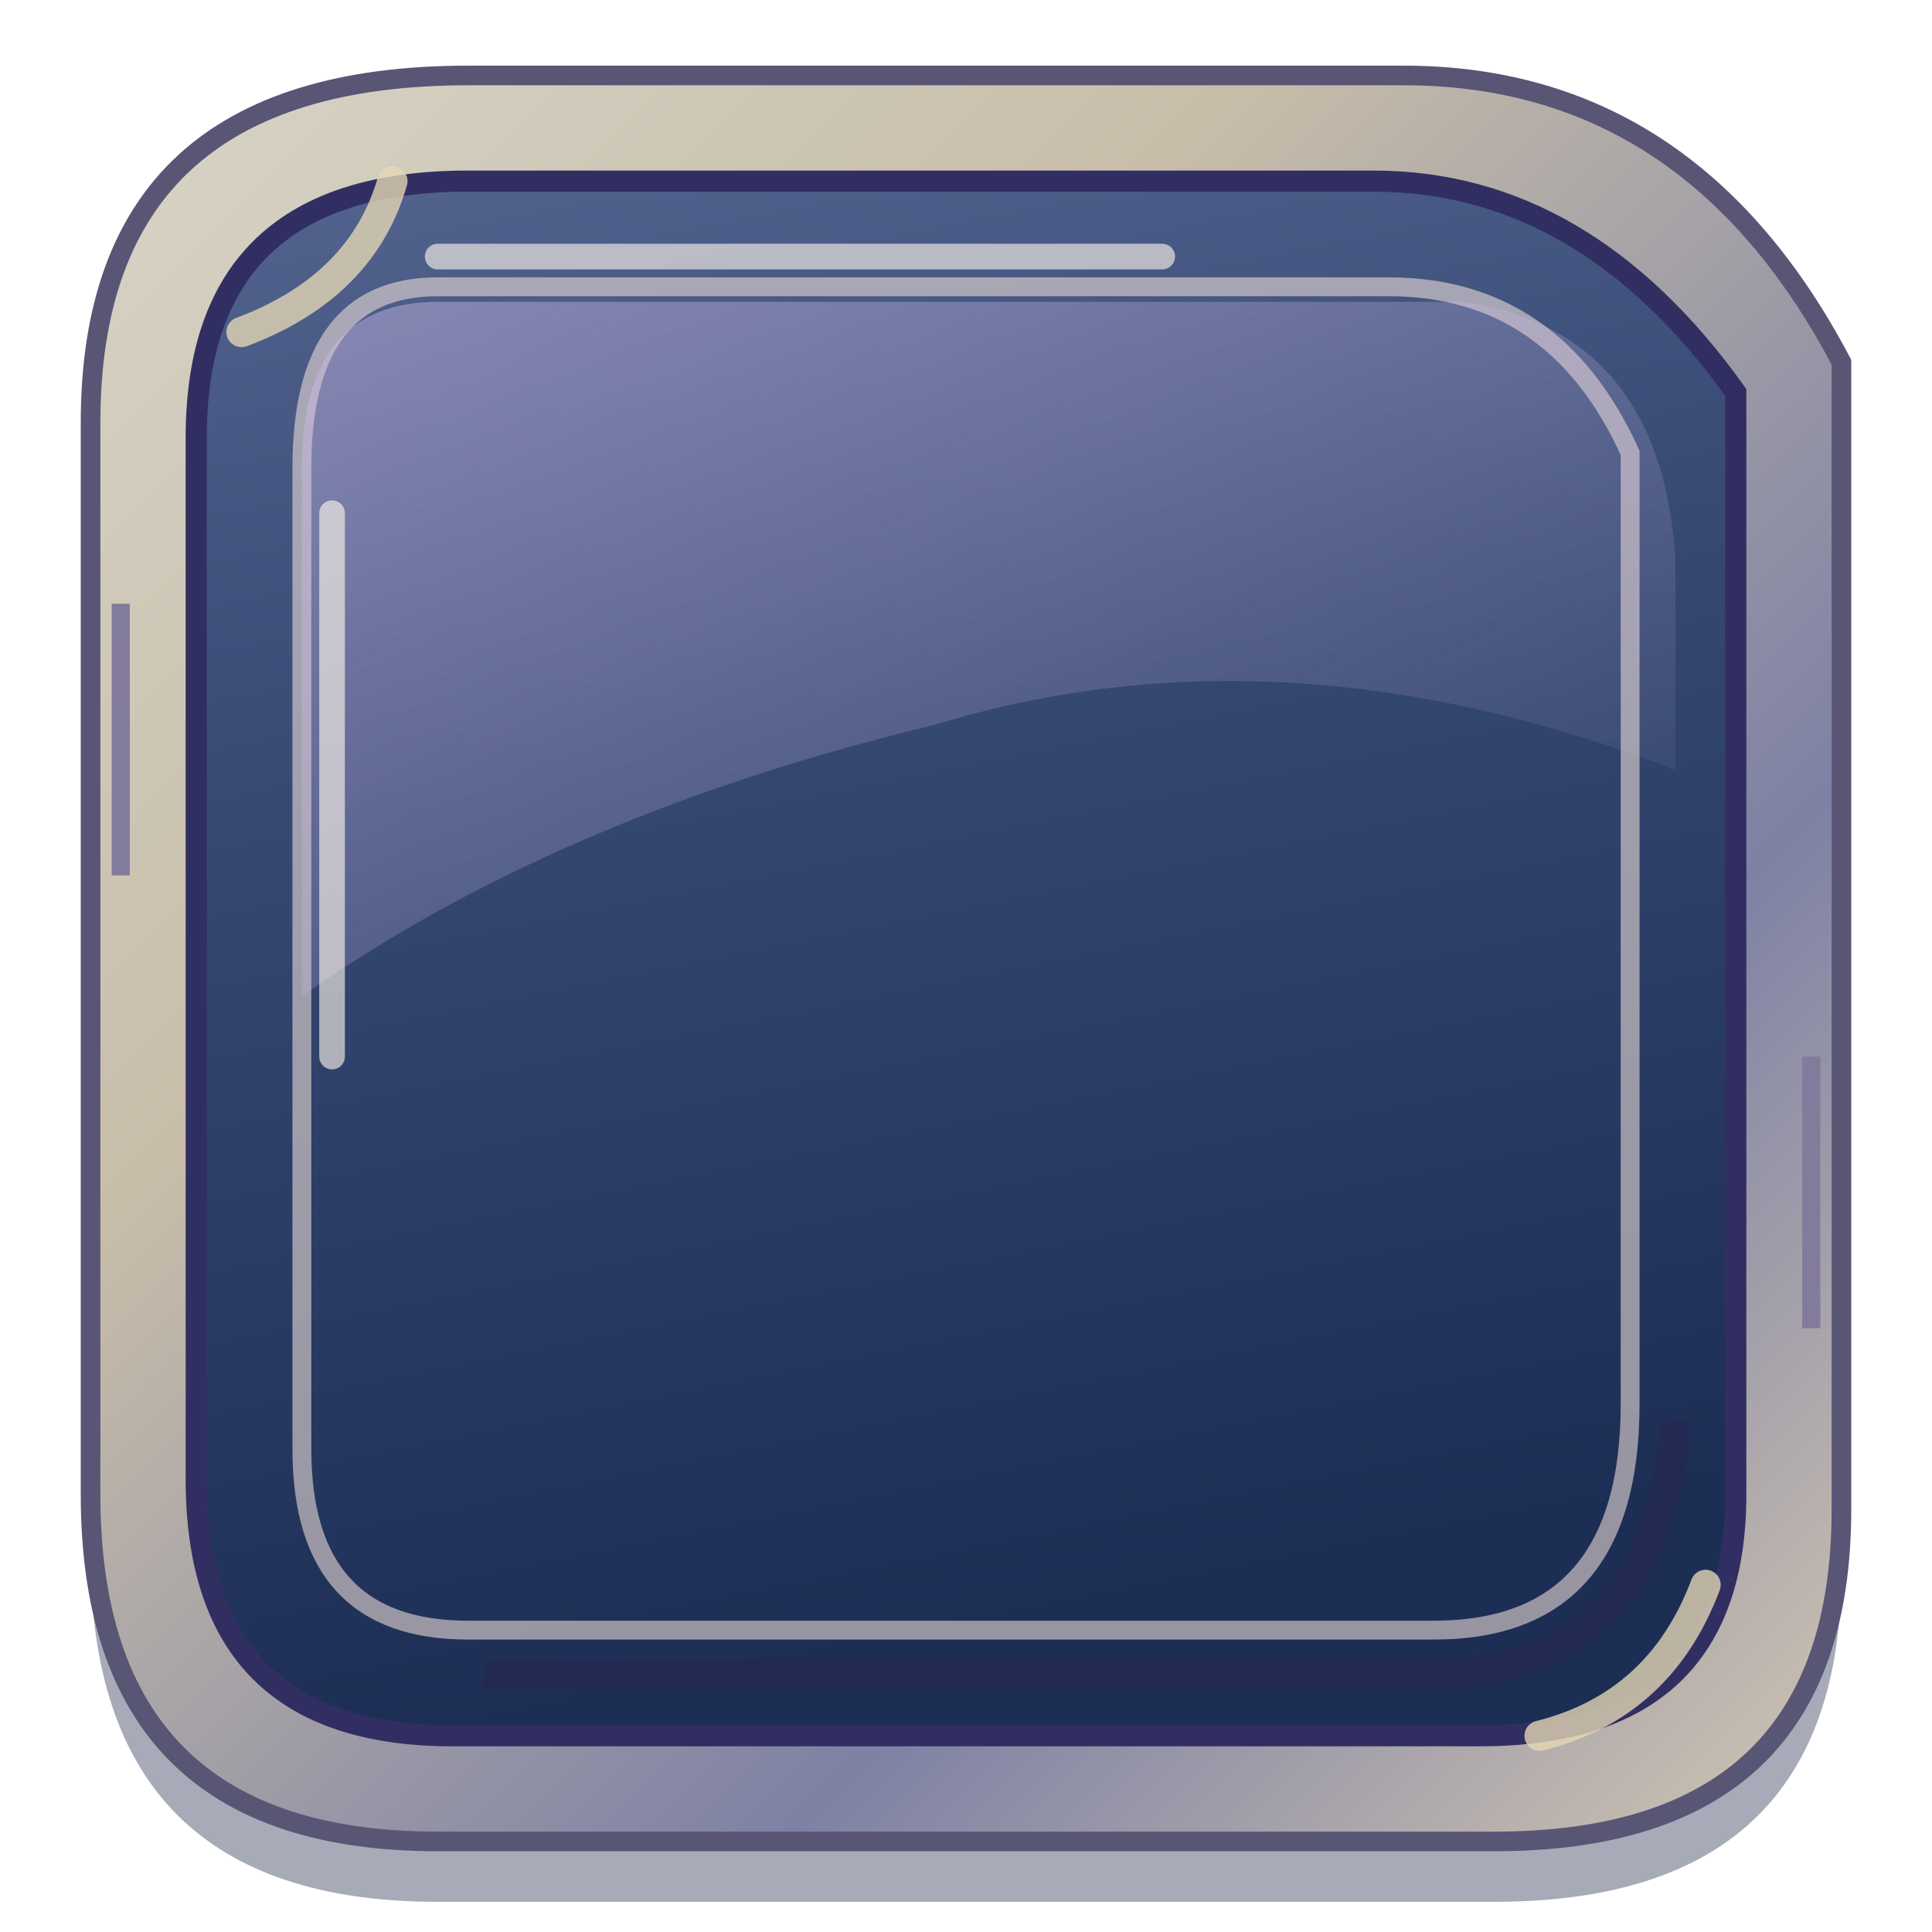
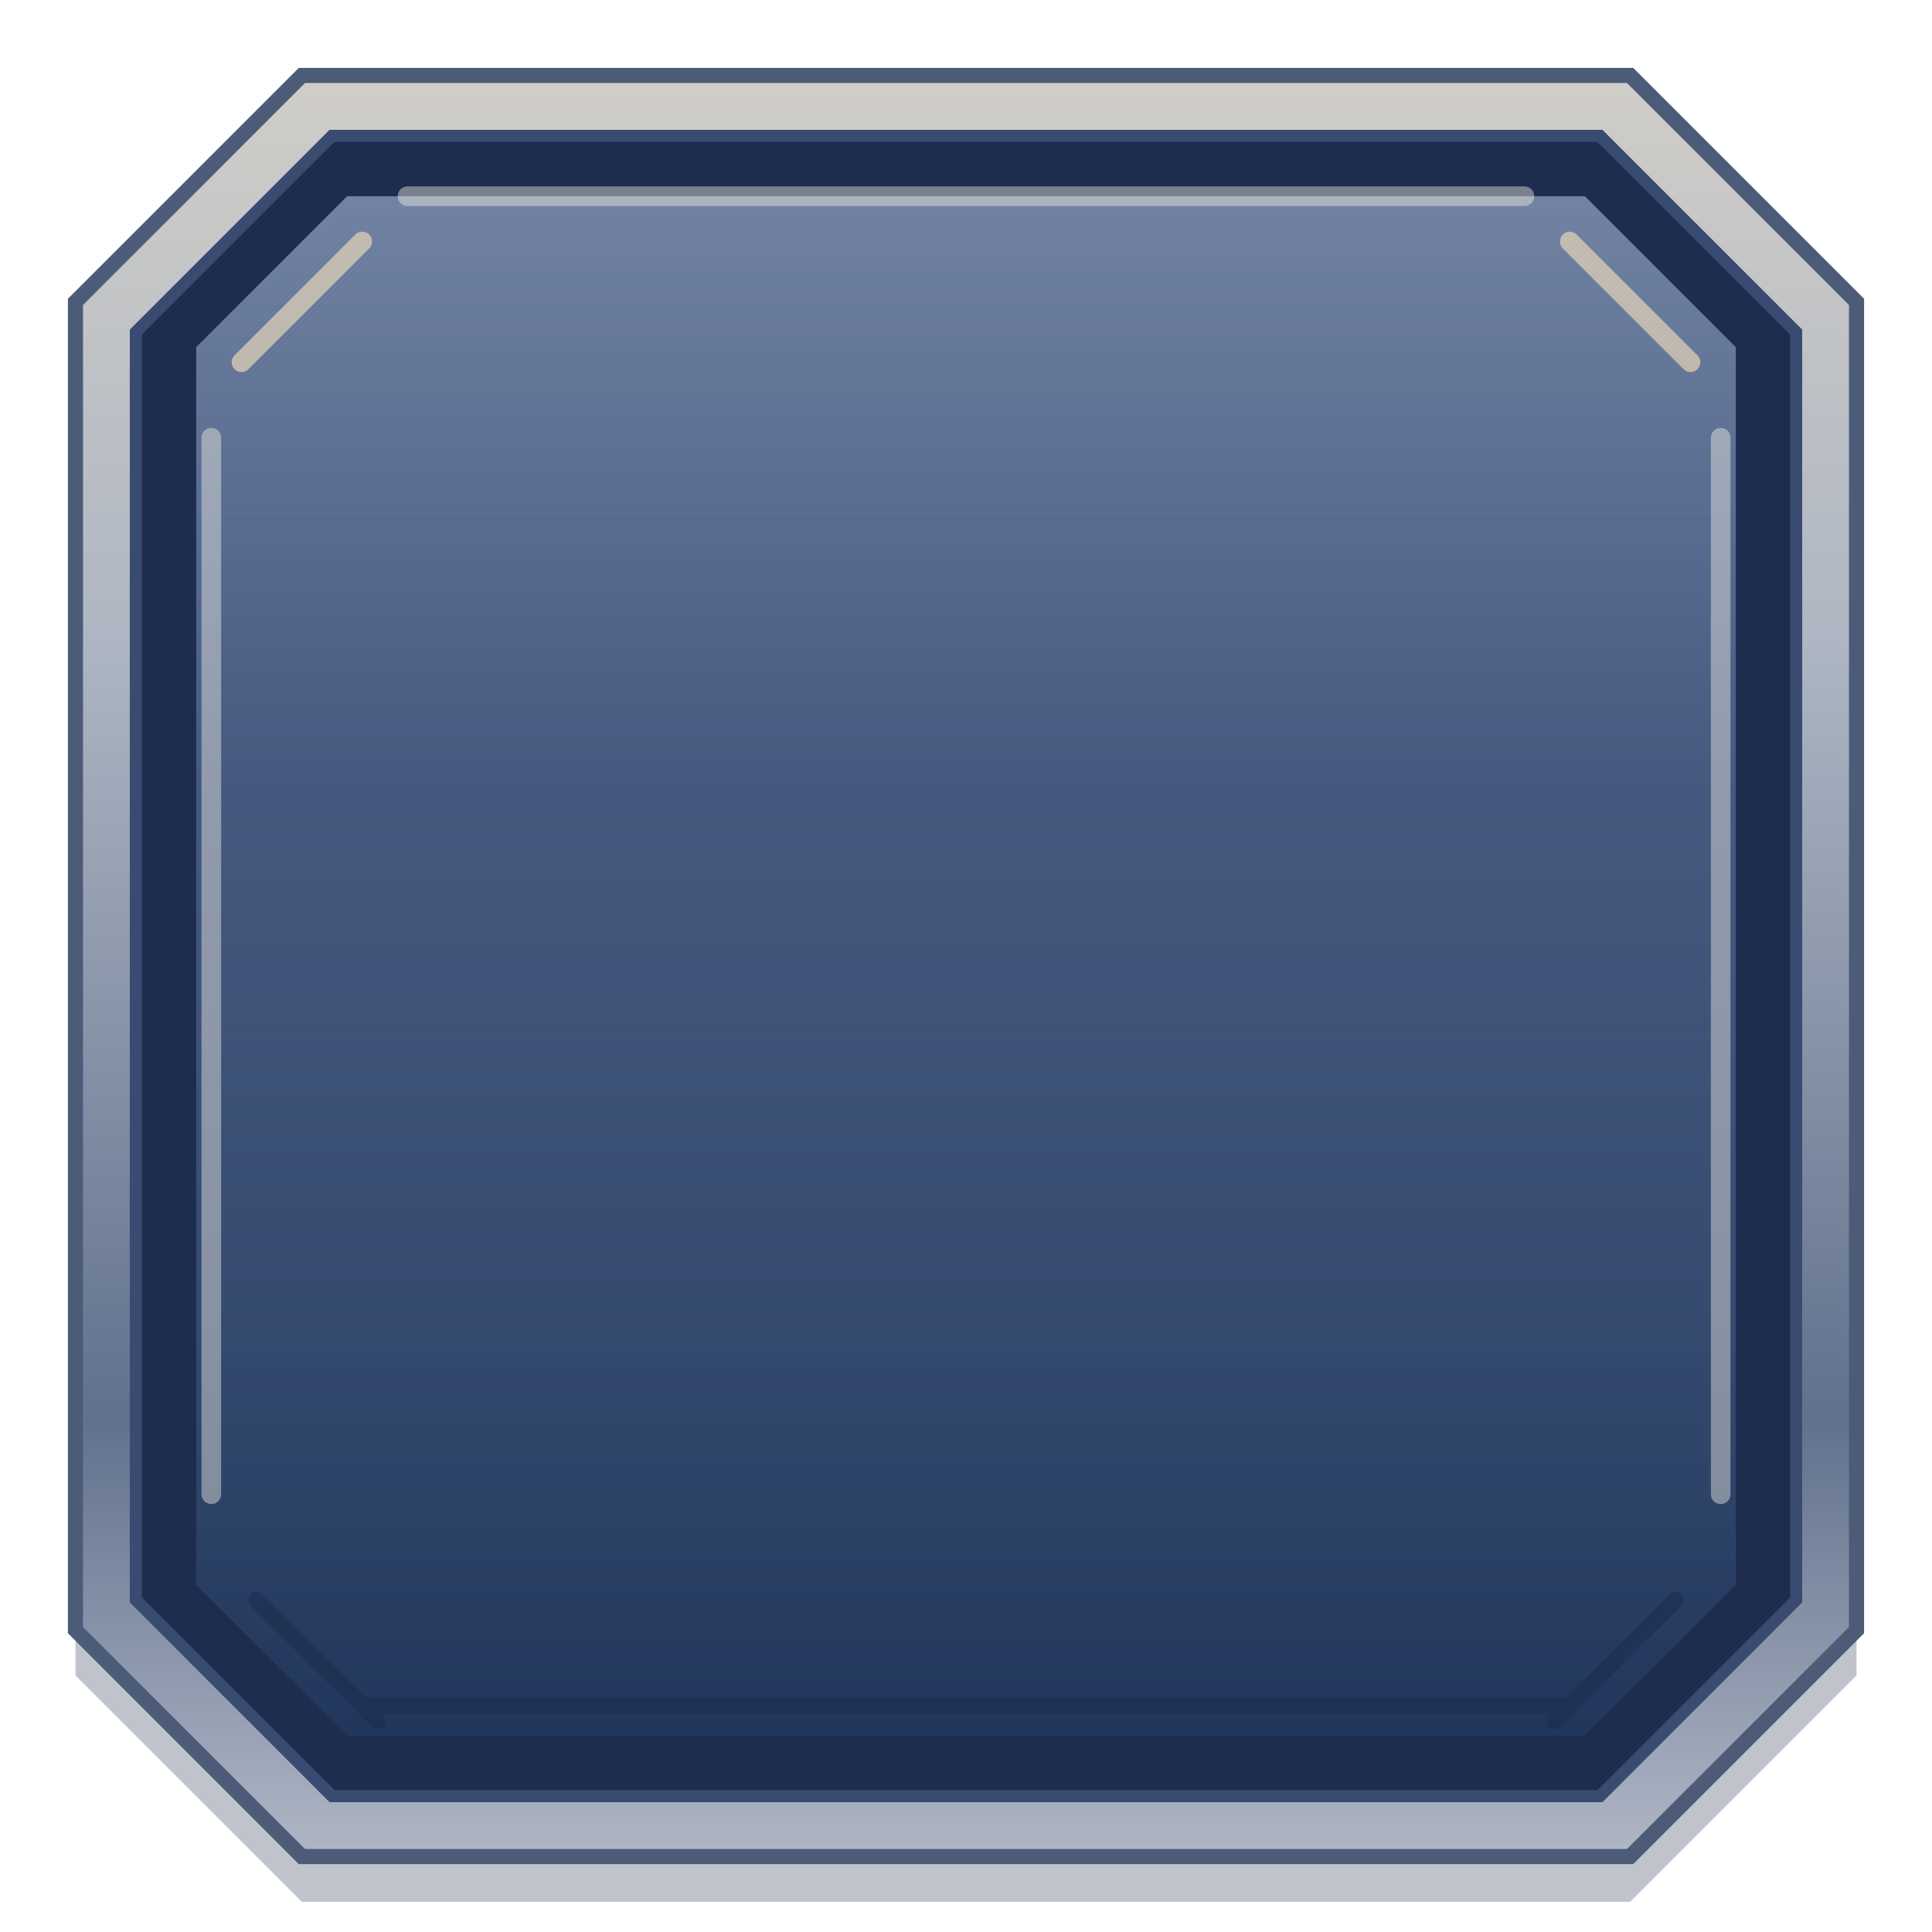
<svg xmlns="http://www.w3.org/2000/svg" width="128" height="128" viewBox="0 0 128 128">
  <defs>
-     <linearGradient id="bord" x1="0" y1="0" x2="1" y2="1">
-       <stop stop-color="#d8d4c7" />
-       <stop offset=".33" stop-color="#c7bda9" />
-       <stop offset=".7" stop-color="#7e81a4" />
-       <stop offset="1" stop-color="#d3c7b2" />
+     <linearGradient id="bord" x1="0" y1="0" x2="0" y2="1">
+       <stop stop-color="#d1cec8" />
+       <stop offset=".32" stop-color="#aeb6c3" />
+       <stop offset=".75" stop-color="#61718d" />
+       <stop offset="1" stop-color="#b2b9c7" />
    </linearGradient>
-     <linearGradient id="email" x1="0" y1="0" x2=".2" y2="1">
-       <stop stop-color="#52638e" />
-       <stop offset=".42" stop-color="#344872" />
-       <stop offset="1" stop-color="#1d2e55" />
+     <linearGradient id="email" x1="0" y1="0" x2="0" y2="1">
+       <stop stop-color="#556a91" />
+       <stop offset=".45" stop-color="#3e5178" />
+       <stop offset="1" stop-color="#243a61" />
    </linearGradient>
-     <linearGradient id="lueur" x1="0" y1="0" x2="1" y2="1">
-       <stop stop-color="#d1bceb" stop-opacity=".45" />
-       <stop offset="1" stop-color="#d1bceb" stop-opacity="0" />
+     <linearGradient id="lueur" x1="0" y1="0" x2="0" y2="1">
+       <stop stop-color="#fff9f4" stop-opacity=".17" />
+       <stop offset=".38" stop-color="#c6e7f5" stop-opacity=".03" />
+       <stop offset="1" stop-color="#101e3a" stop-opacity=".14" />
    </linearGradient>
  </defs>
-   <path d="M31 5H93Q112 5 122 24V100Q122 122 99 122H29Q6 122 6 99V28Q6 5 31 5Z" fill="#172344" opacity=".38" transform="translate(0 4)" />
-   <path d="M31 5H93Q112 5 122 24V100Q122 122 99 122H29Q6 122 6 99V28Q6 5 31 5Z" fill="url(#bord)" stroke="#595575" stroke-width="1.3" />
-   <path d="M31 12H91Q105 12 115 26V99Q115 115 98 115H30Q13 115 13 98V29Q13 12 31 12Z" fill="url(#email)" stroke="#312e61" stroke-width="1.4" />
-   <path d="M29 19H92Q103 19 108 30V93Q108 108 95 108H31Q20 108 20 96V31Q20 19 29 19Z" fill="none" stroke="#eadad6" stroke-opacity=".6" stroke-width="1.25" />
-   <path d="M29 20H97Q110 22 111 37V51Q85 41 62 48Q37 54 20 66V31Q20 20 29 20Z" fill="url(#lueur)" />
-   <path d="M29 17h48M22 34v36" stroke="#fff6eb" stroke-opacity=".62" stroke-width="1.7" stroke-linecap="round" />
-   <path d="M32 111H94Q110 111 111 94" fill="none" stroke="#252851" stroke-opacity=".68" stroke-width="2" />
-   <path d="M26 12q-2 7-10 10M102 115q8-2 11-10" fill="none" stroke="#e7d8b6" stroke-opacity=".78" stroke-width="2" stroke-linecap="round" />
-   <path d="M8 40v18M120 70v18" fill="none" stroke="#837b9b" stroke-width="1.2" />
+   <path d="M20 5H108L123 20V108L108 123H20L5 108V20Z" fill="#142442" opacity=".27" transform="translate(0 3)" />
+   <path d="M20 5H108L123 20V108L108 123H20L5 108V20Z" fill="url(#bord)" stroke="#4b5b78" stroke-width="1" />
+   <path d="M22 9H106L119 22V106L106 119H22L9 106V22Z" fill="#1e2c4e" stroke="#394b70" stroke-width=".8" />
+   <path d="M23 13H105L115 23V105L105 115H23L13 105V23Z" fill="url(#email)" />
+   <path d="M23 13H105L115 23V105L105 115H23L13 105V23Z" fill="url(#lueur)" />
+   <path d="M27 13H101M14 29V99M114 29V99" fill="none" stroke="#f9f5e9" stroke-opacity=".42" stroke-width="1.3" stroke-linecap="round" />
+   <path d="M24 113H104M17 106l8 8M111 106l-8 8" fill="none" stroke="#1b2949" stroke-opacity=".47" stroke-width="1.1" stroke-linecap="round" />
+   <path d="M16 24 24 16M112 24l-8-8" fill="none" stroke="#e8d6b8" stroke-opacity=".69" stroke-width="1.3" stroke-linecap="round" />
</svg>
